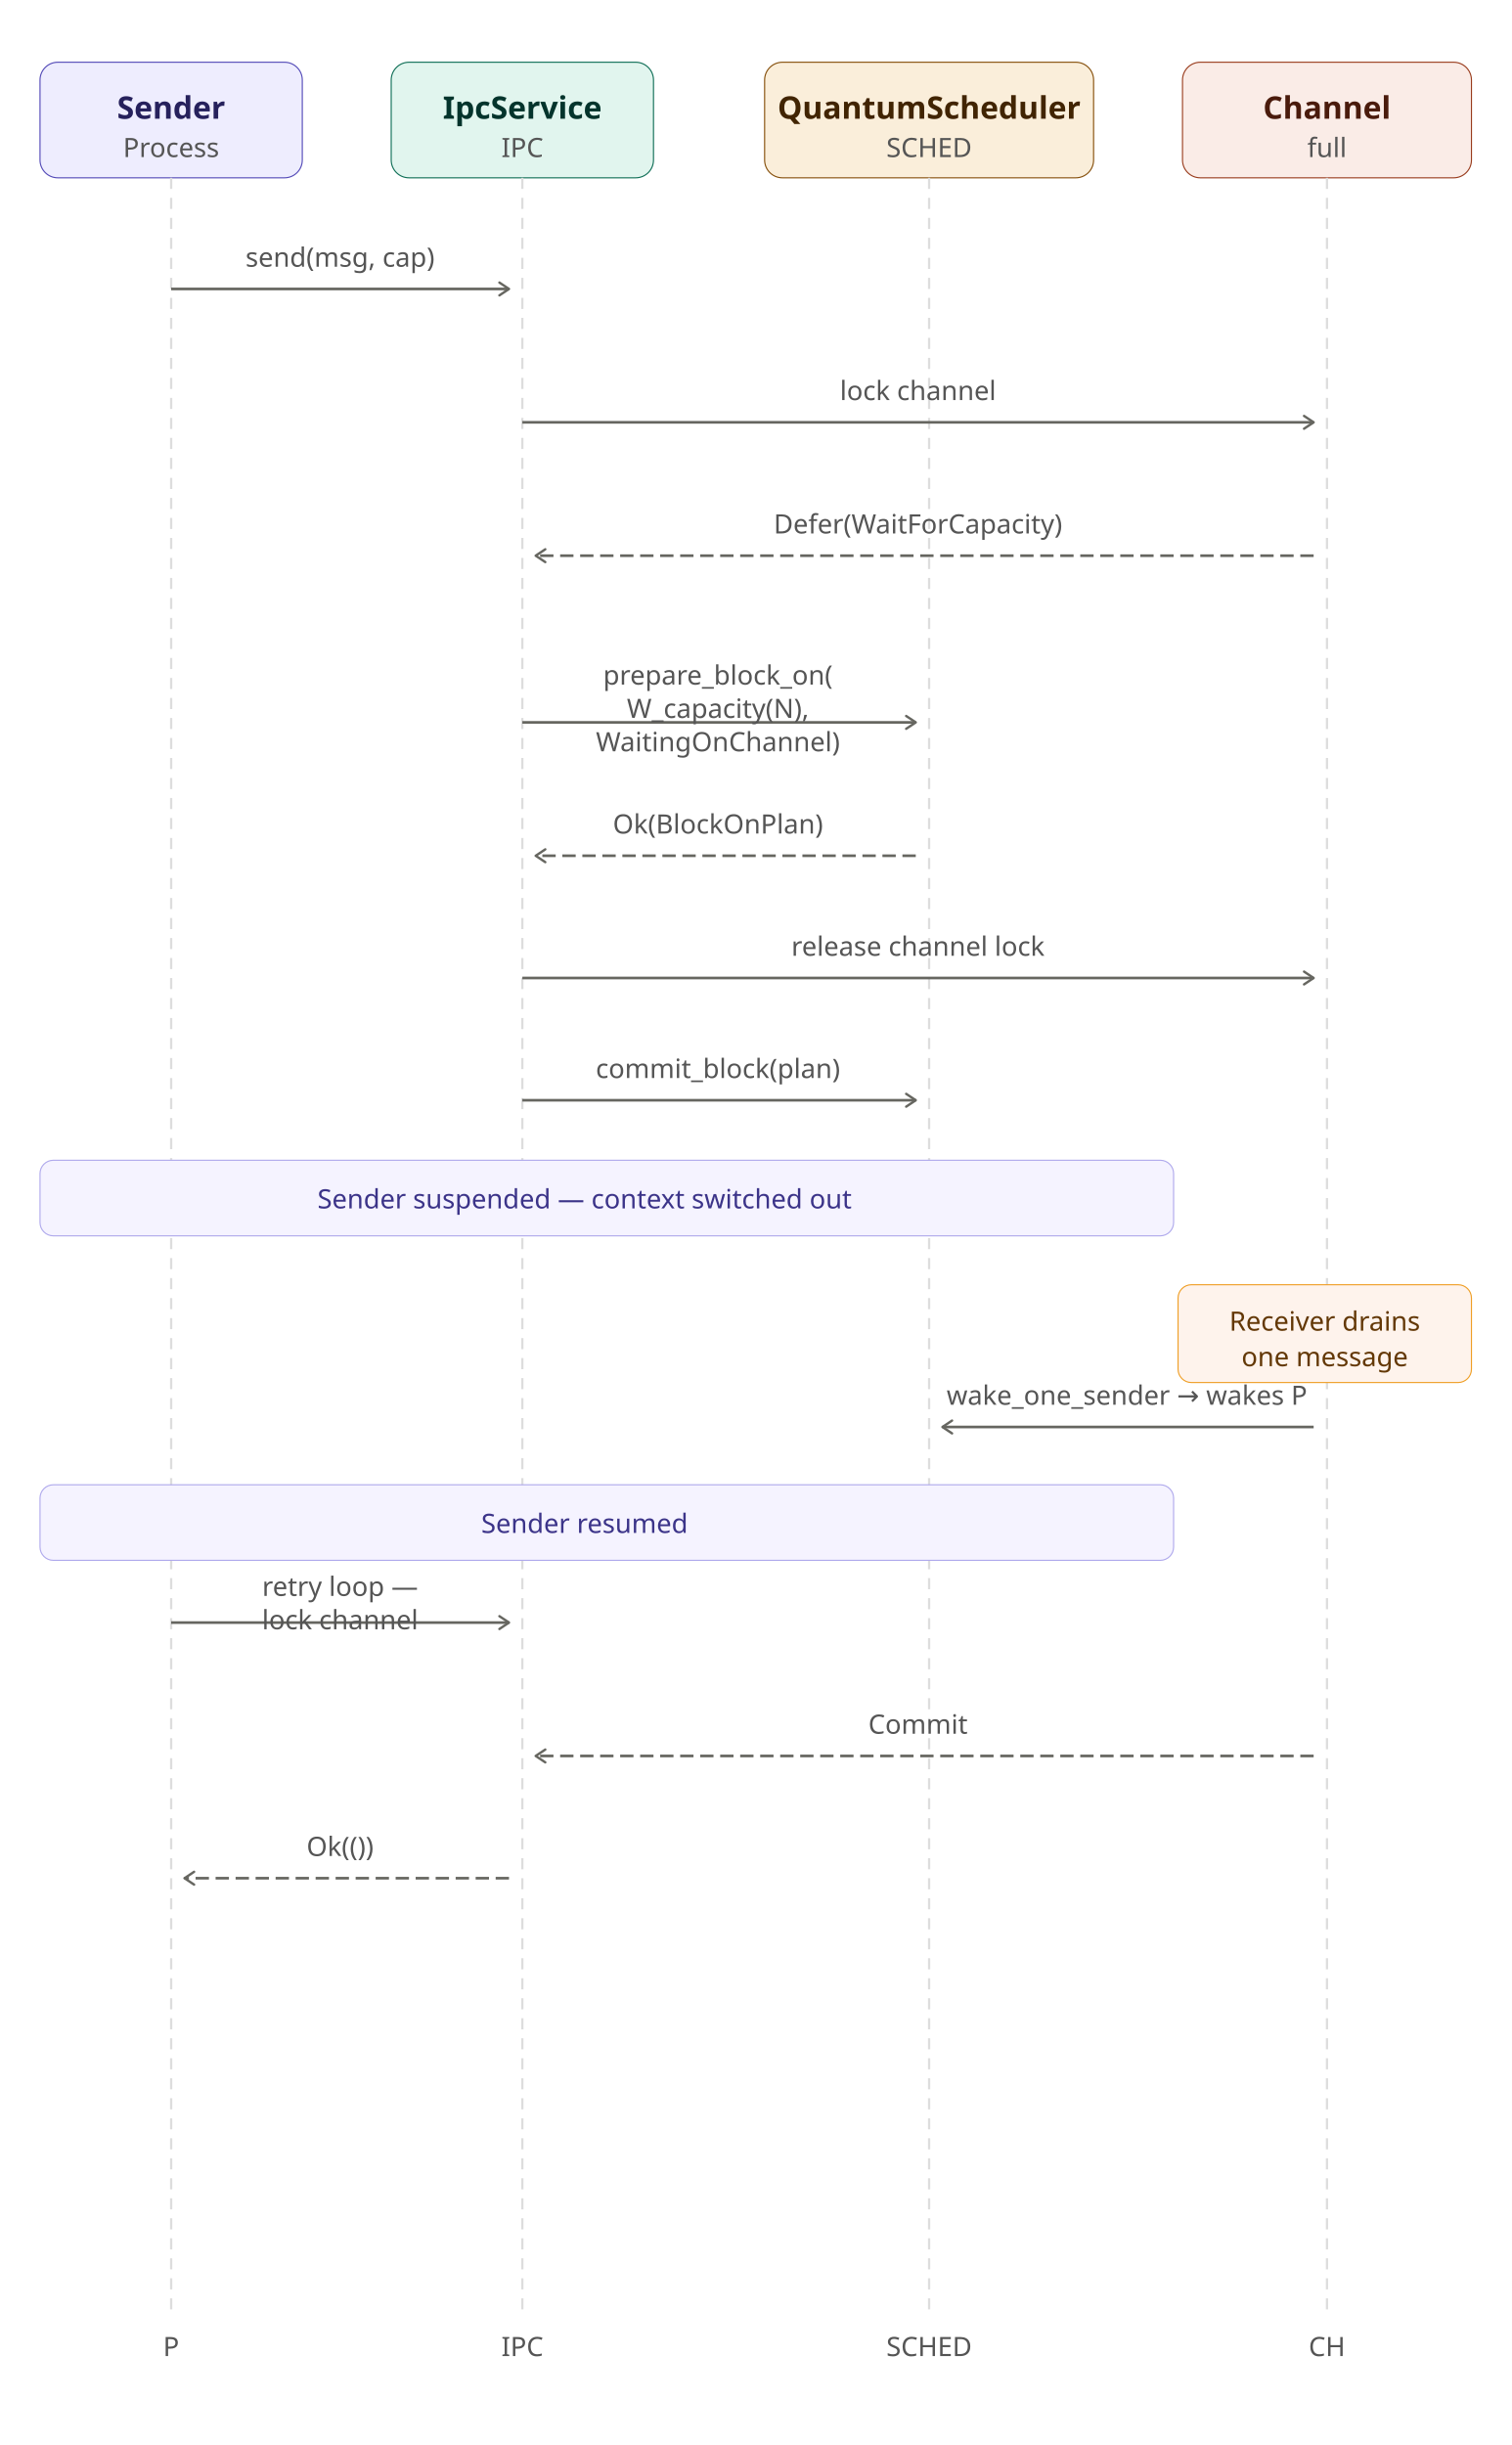
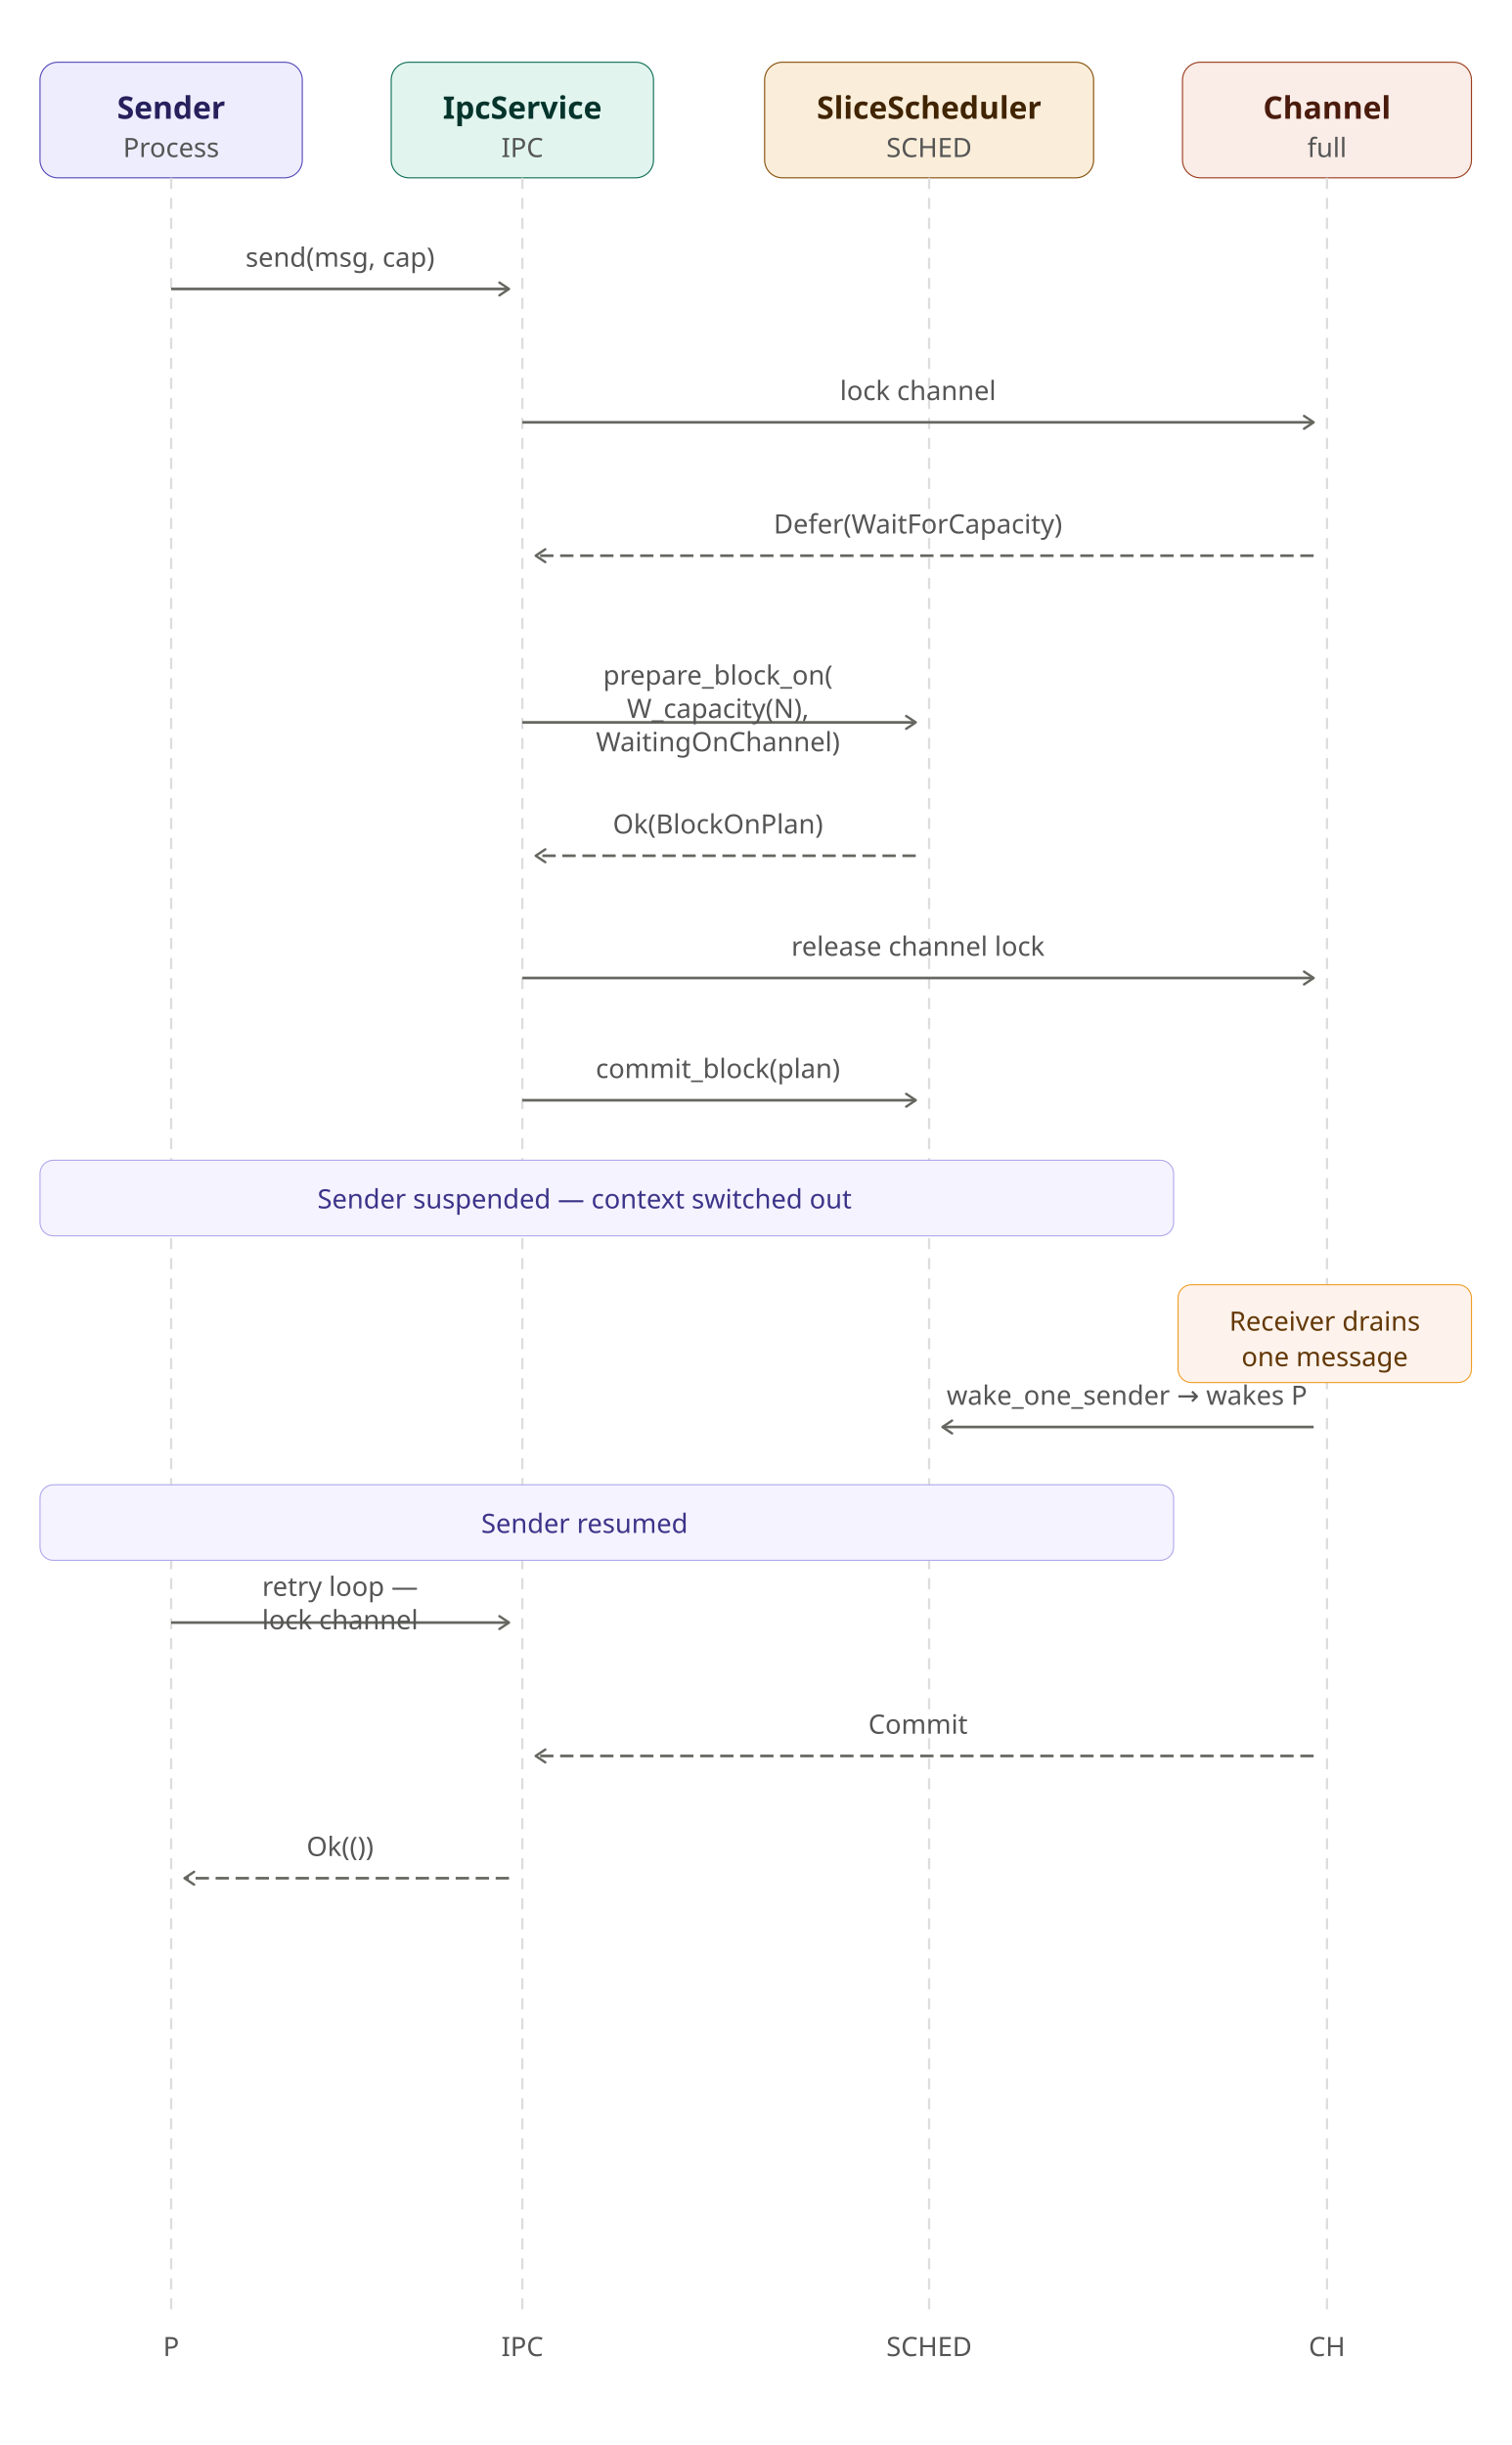
<svg xmlns="http://www.w3.org/2000/svg" width="680" viewBox="0 0 680 1100" style="background:#ffffff;font-family:sans-serif">
  <defs>
    <marker id="arrow" viewBox="0 0 10 10" refX="8" refY="5" markerWidth="6" markerHeight="6" orient="auto-start-reverse">
      <path d="M2 1L8 5L2 9" fill="none" stroke="context-stroke" stroke-width="1.5" stroke-linecap="round" stroke-linejoin="round" />
    </marker>
    <style>
    .th { font-size:14px; font-weight:600; }
    .ts { font-size:12px; font-weight:400; fill:#555555; }
    .lifeline { stroke:#dddddd; stroke-width:1; stroke-dasharray:5 4; }
    .solid { stroke:#666660; stroke-width:1.2; fill:none; }
    .dashed { stroke:#666660; stroke-width:1.2; fill:none; stroke-dasharray:6 3; }
  </style>
  </defs>
  <rect x="18" y="28" width="118" height="52" rx="8" fill="#EEEDFE" stroke="#534AB7" stroke-width="0.5" />
  <text class="th" x="77" y="48" text-anchor="middle" dominant-baseline="central" fill="#26215C">Sender</text>
  <text class="ts" x="77" y="66" text-anchor="middle" dominant-baseline="central" fill="#534AB7">Process</text>
  <rect x="176" y="28" width="118" height="52" rx="8" fill="#E1F5EE" stroke="#0F6E56" stroke-width="0.5" />
  <text class="th" x="235" y="48" text-anchor="middle" dominant-baseline="central" fill="#04342C">IpcService</text>
  <text class="ts" x="235" y="66" text-anchor="middle" dominant-baseline="central" fill="#0F6E56">IPC</text>
  <rect x="344" y="28" width="148" height="52" rx="8" fill="#FAEEDA" stroke="#854F0B" stroke-width="0.5" />
-   <text class="th" x="418" y="48" text-anchor="middle" dominant-baseline="central" fill="#412402">QuantumScheduler</text>
+   <text class="th" x="418" y="48" text-anchor="middle" dominant-baseline="central" fill="#412402">SliceScheduler</text>
  <text class="ts" x="418" y="66" text-anchor="middle" dominant-baseline="central" fill="#854F0B">SCHED</text>
  <rect x="532" y="28" width="130" height="52" rx="8" fill="#FAECE7" stroke="#993C1D" stroke-width="0.5" />
  <text class="th" x="597" y="48" text-anchor="middle" dominant-baseline="central" fill="#4A1B0C">Channel</text>
  <text class="ts" x="597" y="66" text-anchor="middle" dominant-baseline="central" fill="#993C1D">full</text>
  <line x1="77" y1="80" x2="77" y2="1040" class="lifeline" />
  <line x1="235" y1="80" x2="235" y2="1040" class="lifeline" />
  <line x1="418" y1="80" x2="418" y2="1040" class="lifeline" />
  <line x1="597" y1="80" x2="597" y2="1040" class="lifeline" />
  <line x1="77" y1="130" x2="229" y2="130" class="solid" marker-end="url(#arrow)" />
  <text class="ts" x="153" y="120" text-anchor="middle">send(msg, cap)</text>
  <line x1="235" y1="190" x2="591" y2="190" class="solid" marker-end="url(#arrow)" />
  <text class="ts" x="413" y="180" text-anchor="middle">lock channel</text>
  <line x1="591" y1="250" x2="241" y2="250" class="dashed" marker-end="url(#arrow)" />
  <text class="ts" x="413" y="240" text-anchor="middle">Defer(WaitForCapacity)</text>
  <line x1="235" y1="325" x2="412" y2="325" class="solid" marker-end="url(#arrow)" />
  <text class="ts" x="323" y="308" text-anchor="middle">prepare_block_on(</text>
  <text class="ts" x="323" y="323" text-anchor="middle">W_capacity(N),</text>
  <text class="ts" x="323" y="338" text-anchor="middle">WaitingOnChannel)</text>
  <line x1="412" y1="385" x2="241" y2="385" class="dashed" marker-end="url(#arrow)" />
  <text class="ts" x="323" y="375" text-anchor="middle">Ok(BlockOnPlan)</text>
  <line x1="235" y1="440" x2="591" y2="440" class="solid" marker-end="url(#arrow)" />
  <text class="ts" x="413" y="430" text-anchor="middle">release channel lock</text>
  <line x1="235" y1="495" x2="412" y2="495" class="solid" marker-end="url(#arrow)" />
  <text class="ts" x="323" y="485" text-anchor="middle">commit_block(plan)</text>
  <rect x="18" y="522" width="510" height="34" rx="6" fill="#F5F3FF" stroke="#AFA9EC" stroke-width="0.5" />
  <text class="ts" x="263" y="539" text-anchor="middle" dominant-baseline="central" style="fill:#3C3489;font-weight:500">Sender suspended — context switched out</text>
  <rect x="530" y="578" width="132" height="44" rx="6" fill="#FEF3EC" stroke="#EF9F27" stroke-width="0.5" />
  <text class="ts" x="596" y="594" text-anchor="middle" dominant-baseline="central" style="fill:#633806">Receiver drains</text>
  <text class="ts" x="596" y="610" text-anchor="middle" dominant-baseline="central" style="fill:#633806">one message</text>
  <line x1="591" y1="642" x2="424" y2="642" class="solid" marker-end="url(#arrow)" />
  <text class="ts" x="507" y="632" text-anchor="middle">wake_one_sender → wakes P</text>
  <rect x="18" y="668" width="510" height="34" rx="6" fill="#F5F3FF" stroke="#AFA9EC" stroke-width="0.5" />
  <text class="ts" x="263" y="685" text-anchor="middle" dominant-baseline="central" style="fill:#3C3489;font-weight:500">Sender resumed</text>
  <line x1="77" y1="730" x2="229" y2="730" class="solid" marker-end="url(#arrow)" />
  <text class="ts" x="153" y="718" text-anchor="middle">retry loop —</text>
  <text class="ts" x="153" y="733" text-anchor="middle">lock channel</text>
  <line x1="591" y1="790" x2="241" y2="790" class="dashed" marker-end="url(#arrow)" />
  <text class="ts" x="413" y="780" text-anchor="middle">Commit</text>
  <line x1="229" y1="845" x2="83" y2="845" class="dashed" marker-end="url(#arrow)" />
  <text class="ts" x="153" y="835" text-anchor="middle">Ok(())</text>
  <text class="ts" x="77" y="1060" text-anchor="middle" fill="#999">P</text>
  <text class="ts" x="235" y="1060" text-anchor="middle" fill="#999">IPC</text>
  <text class="ts" x="418" y="1060" text-anchor="middle" fill="#999">SCHED</text>
  <text class="ts" x="597" y="1060" text-anchor="middle" fill="#999">CH</text>
</svg>
